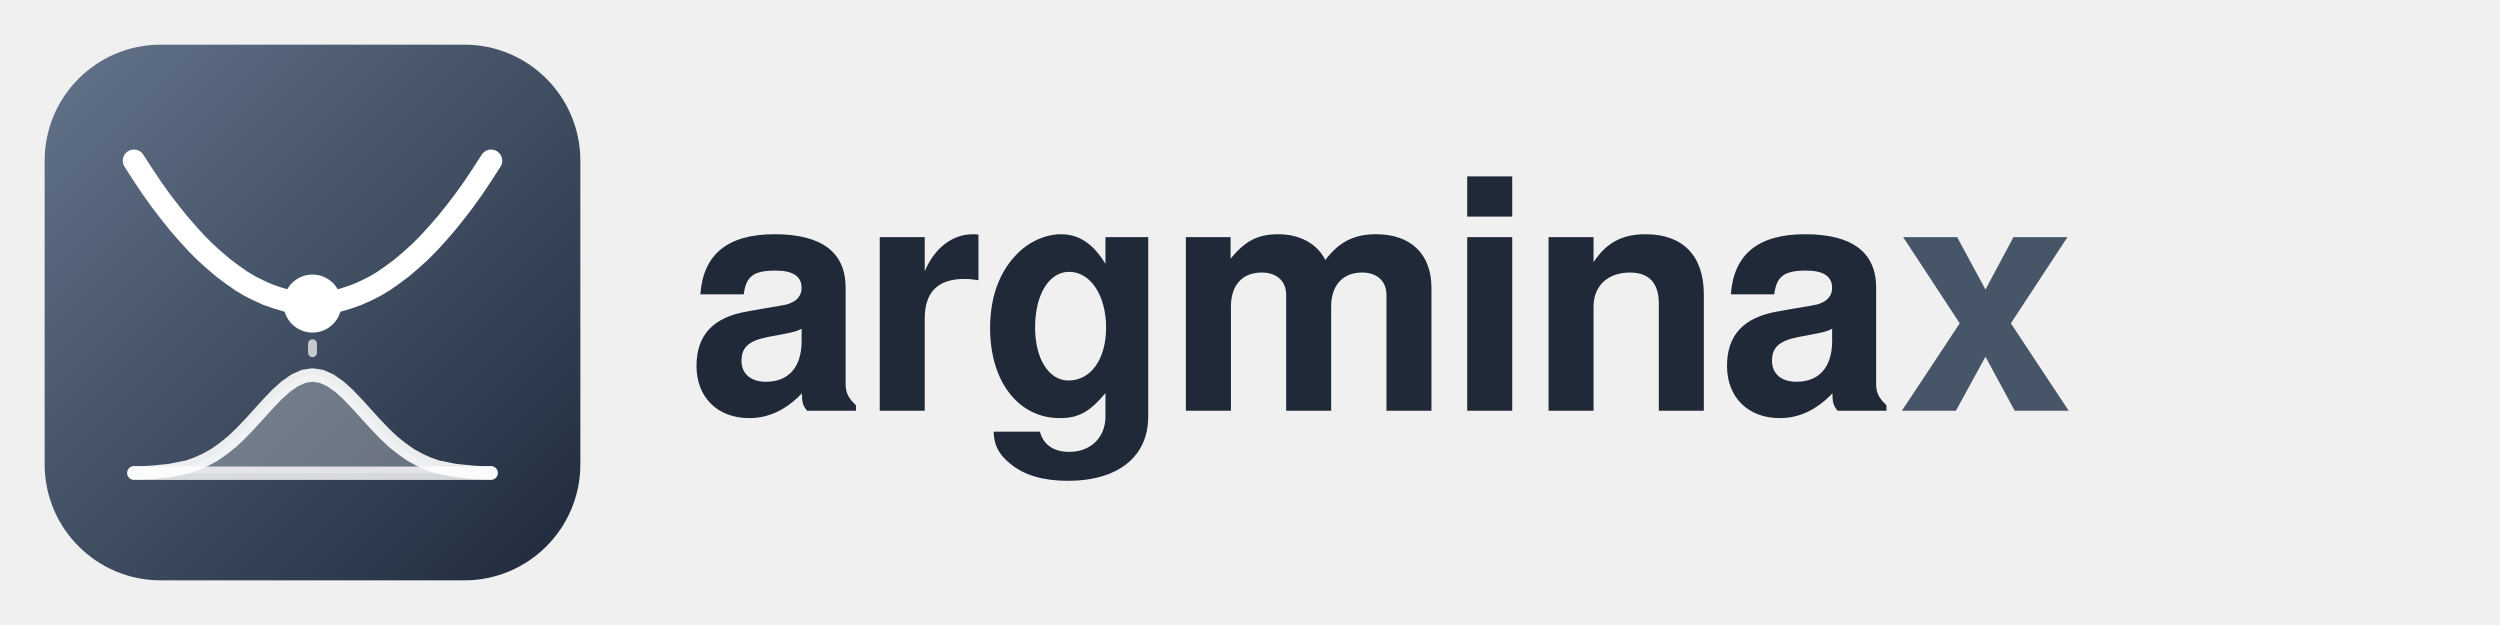
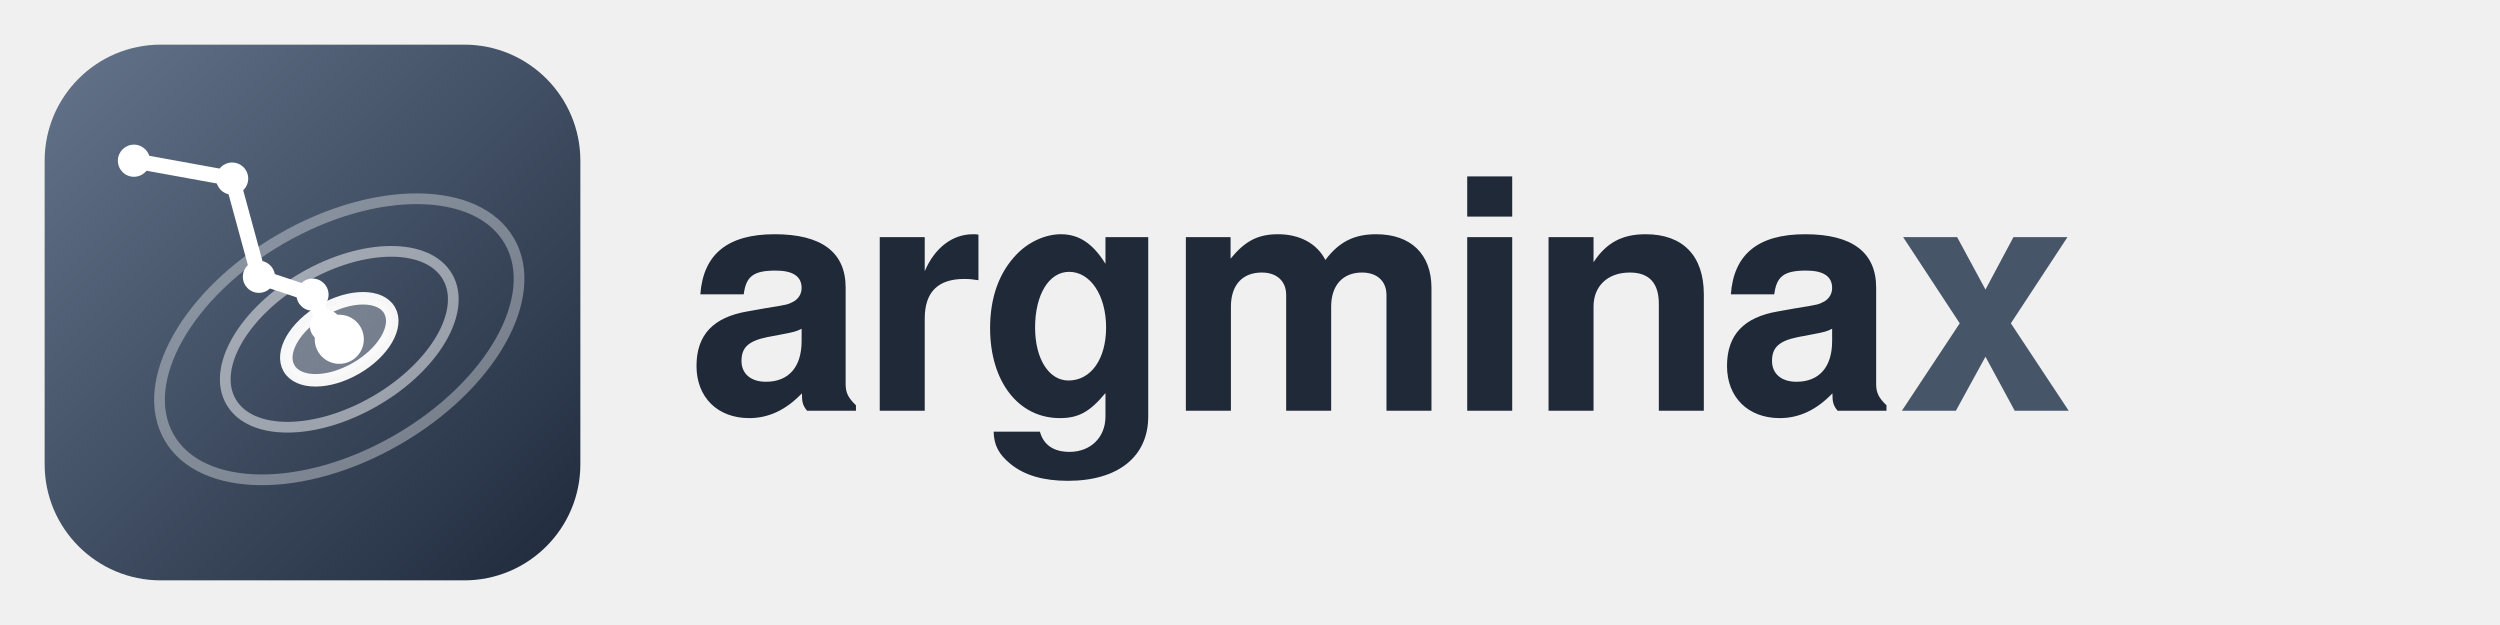
<svg xmlns="http://www.w3.org/2000/svg" width="560" height="140" viewBox="0 0 560 140" role="img" aria-label="argminax">
  <g transform="translate(6 6)">
    <defs>
      <linearGradient id="argminax-light" x1="0" y1="0" x2="1" y2="1">
        <stop offset="0" stop-color="#64748B" />
        <stop offset="1" stop-color="#1E293B" />
      </linearGradient>
    </defs>
    <rect x="4" y="4" width="120" height="120" rx="26" fill="url(#argminax-light)" />
-     <path d="M24.0 100.0 L24.0 99.9 L26.0 99.9 L28.0 99.8 L30.0 99.6 L32.0 99.4 L34.0 99.0 L36.0 98.6 L38.0 97.9 L40.0 97.0 L42.0 95.9 L44.0 94.5 L46.0 92.9 L48.0 91.0 L50.0 88.9 L52.0 86.7 L54.0 84.5 L56.0 82.4 L58.0 80.6 L60.0 79.2 L62.0 78.3 L64.0 78.0 L66.0 78.3 L68.0 79.2 L70.0 80.6 L72.0 82.4 L74.0 84.5 L76.0 86.7 L78.0 88.9 L80.0 91.0 L82.0 92.9 L84.0 94.5 L86.0 95.9 L88.0 97.0 L90.0 97.9 L92.0 98.6 L94.0 99.0 L96.0 99.4 L98.0 99.6 L100.0 99.8 L102.0 99.9 L104.0 99.9 L104.0 100.0 Z" fill="#FFFFFF" fill-opacity="0.28" stroke="#FFFFFF" stroke-width="0" stroke-opacity="1.0" stroke-linecap="round" stroke-linejoin="round" />
-     <path d="M24.0 100.0 L104.0 100.0" fill="none" stroke="#FFFFFF" stroke-width="3" stroke-opacity="0.8" stroke-linecap="round" stroke-linejoin="round" />
-     <path d="M24.0 99.9 L26.0 99.9 L28.0 99.8 L30.0 99.6 L32.0 99.4 L34.0 99.0 L36.0 98.6 L38.0 97.9 L40.0 97.0 L42.0 95.9 L44.0 94.5 L46.0 92.9 L48.0 91.0 L50.0 88.9 L52.0 86.7 L54.0 84.5 L56.0 82.4 L58.0 80.6 L60.0 79.2 L62.0 78.3 L64.0 78.0 L66.0 78.3 L68.0 79.2 L70.0 80.6 L72.0 82.4 L74.0 84.5 L76.0 86.7 L78.0 88.9 L80.0 91.0 L82.0 92.9 L84.0 94.5 L86.0 95.9 L88.0 97.0 L90.0 97.9 L92.0 98.6 L94.0 99.0 L96.0 99.4 L98.0 99.6 L100.0 99.8 L102.0 99.9 L104.0 99.9" fill="none" stroke="#FFFFFF" stroke-width="3" stroke-opacity="0.9" stroke-linecap="round" stroke-linejoin="round" />
-     <path d="M24.0 30.0 L26.0 33.1 L28.0 36.1 L30.0 38.9 L32.0 41.5 L34.0 44.0 L36.0 46.3 L38.0 48.5 L40.0 50.5 L42.0 52.3 L44.0 54.0 L46.0 55.5 L48.0 56.9 L50.0 58.1 L52.0 59.1 L54.0 60.0 L56.0 60.7 L58.0 61.3 L60.0 61.7 L62.0 61.9 L64.0 62.0 L66.0 61.9 L68.0 61.7 L70.0 61.3 L72.0 60.7 L74.0 60.0 L76.0 59.1 L78.0 58.1 L80.0 56.9 L82.0 55.5 L84.0 54.0 L86.0 52.3 L88.0 50.5 L90.0 48.5 L92.0 46.3 L94.0 44.0 L96.0 41.5 L98.0 38.9 L100.0 36.1 L102.0 33.1 L104.0 30.0" fill="none" stroke="#FFFFFF" stroke-width="5" stroke-opacity="1.0" stroke-linecap="round" stroke-linejoin="round" />
-     <line x1="64.0" y1="71.0" x2="64.0" y2="74.0" stroke="#FFFFFF" stroke-width="2" stroke-opacity="0.7" stroke-dasharray="2 4" stroke-linecap="round" />
-     <circle cx="64.0" cy="62.0" r="6.5" fill="#FFFFFF" />
+     <ellipse cx="70.0" cy="70.0" rx="44.0" ry="26.0" transform="rotate(-30 70.0 70.0)" fill="none" stroke="#FFFFFF" stroke-width="2.4" stroke-opacity="0.35" />
+     <ellipse cx="70.0" cy="70.0" rx="28.0" ry="16.0" transform="rotate(-30 70.0 70.0)" fill="none" stroke="#FFFFFF" stroke-width="2.4" stroke-opacity="0.5" />
+     <ellipse cx="70.0" cy="70.0" rx="13.0" ry="7.5" transform="rotate(-30 70.0 70.0)" fill="#FFFFFF" fill-opacity="0.3" stroke="#FFFFFF" stroke-width="2.8" stroke-opacity="0.95" />
+     <path d="M24.0 30.0 L46.0 34.0 L52.0 56.0 L64.0 60.0 L67.0 67.0 L70.0 70.0" fill="none" stroke="#FFFFFF" stroke-width="3.4" stroke-linecap="round" stroke-linejoin="round" />
+     <circle cx="24.0" cy="30.0" r="3.6" fill="#FFFFFF" />
+     <circle cx="46.0" cy="34.0" r="3.6" fill="#FFFFFF" />
+     <circle cx="52.0" cy="56.0" r="3.6" fill="#FFFFFF" />
+     <circle cx="64.0" cy="60.0" r="3.6" fill="#FFFFFF" />
+     <circle cx="67.0" cy="67.0" r="3.6" fill="#FFFFFF" />
+     <circle cx="70.0" cy="70.0" r="5.5" fill="#FFFFFF" />
  </g>
  <text x="154" y="92" font-family="ui-sans-serif, -apple-system, 'Segoe UI', Helvetica, Arial, sans-serif" font-size="72" font-weight="700" letter-spacing="-1.5" fill="#1F2937">argmina<tspan fill="#475569">x</tspan>
  </text>
</svg>
